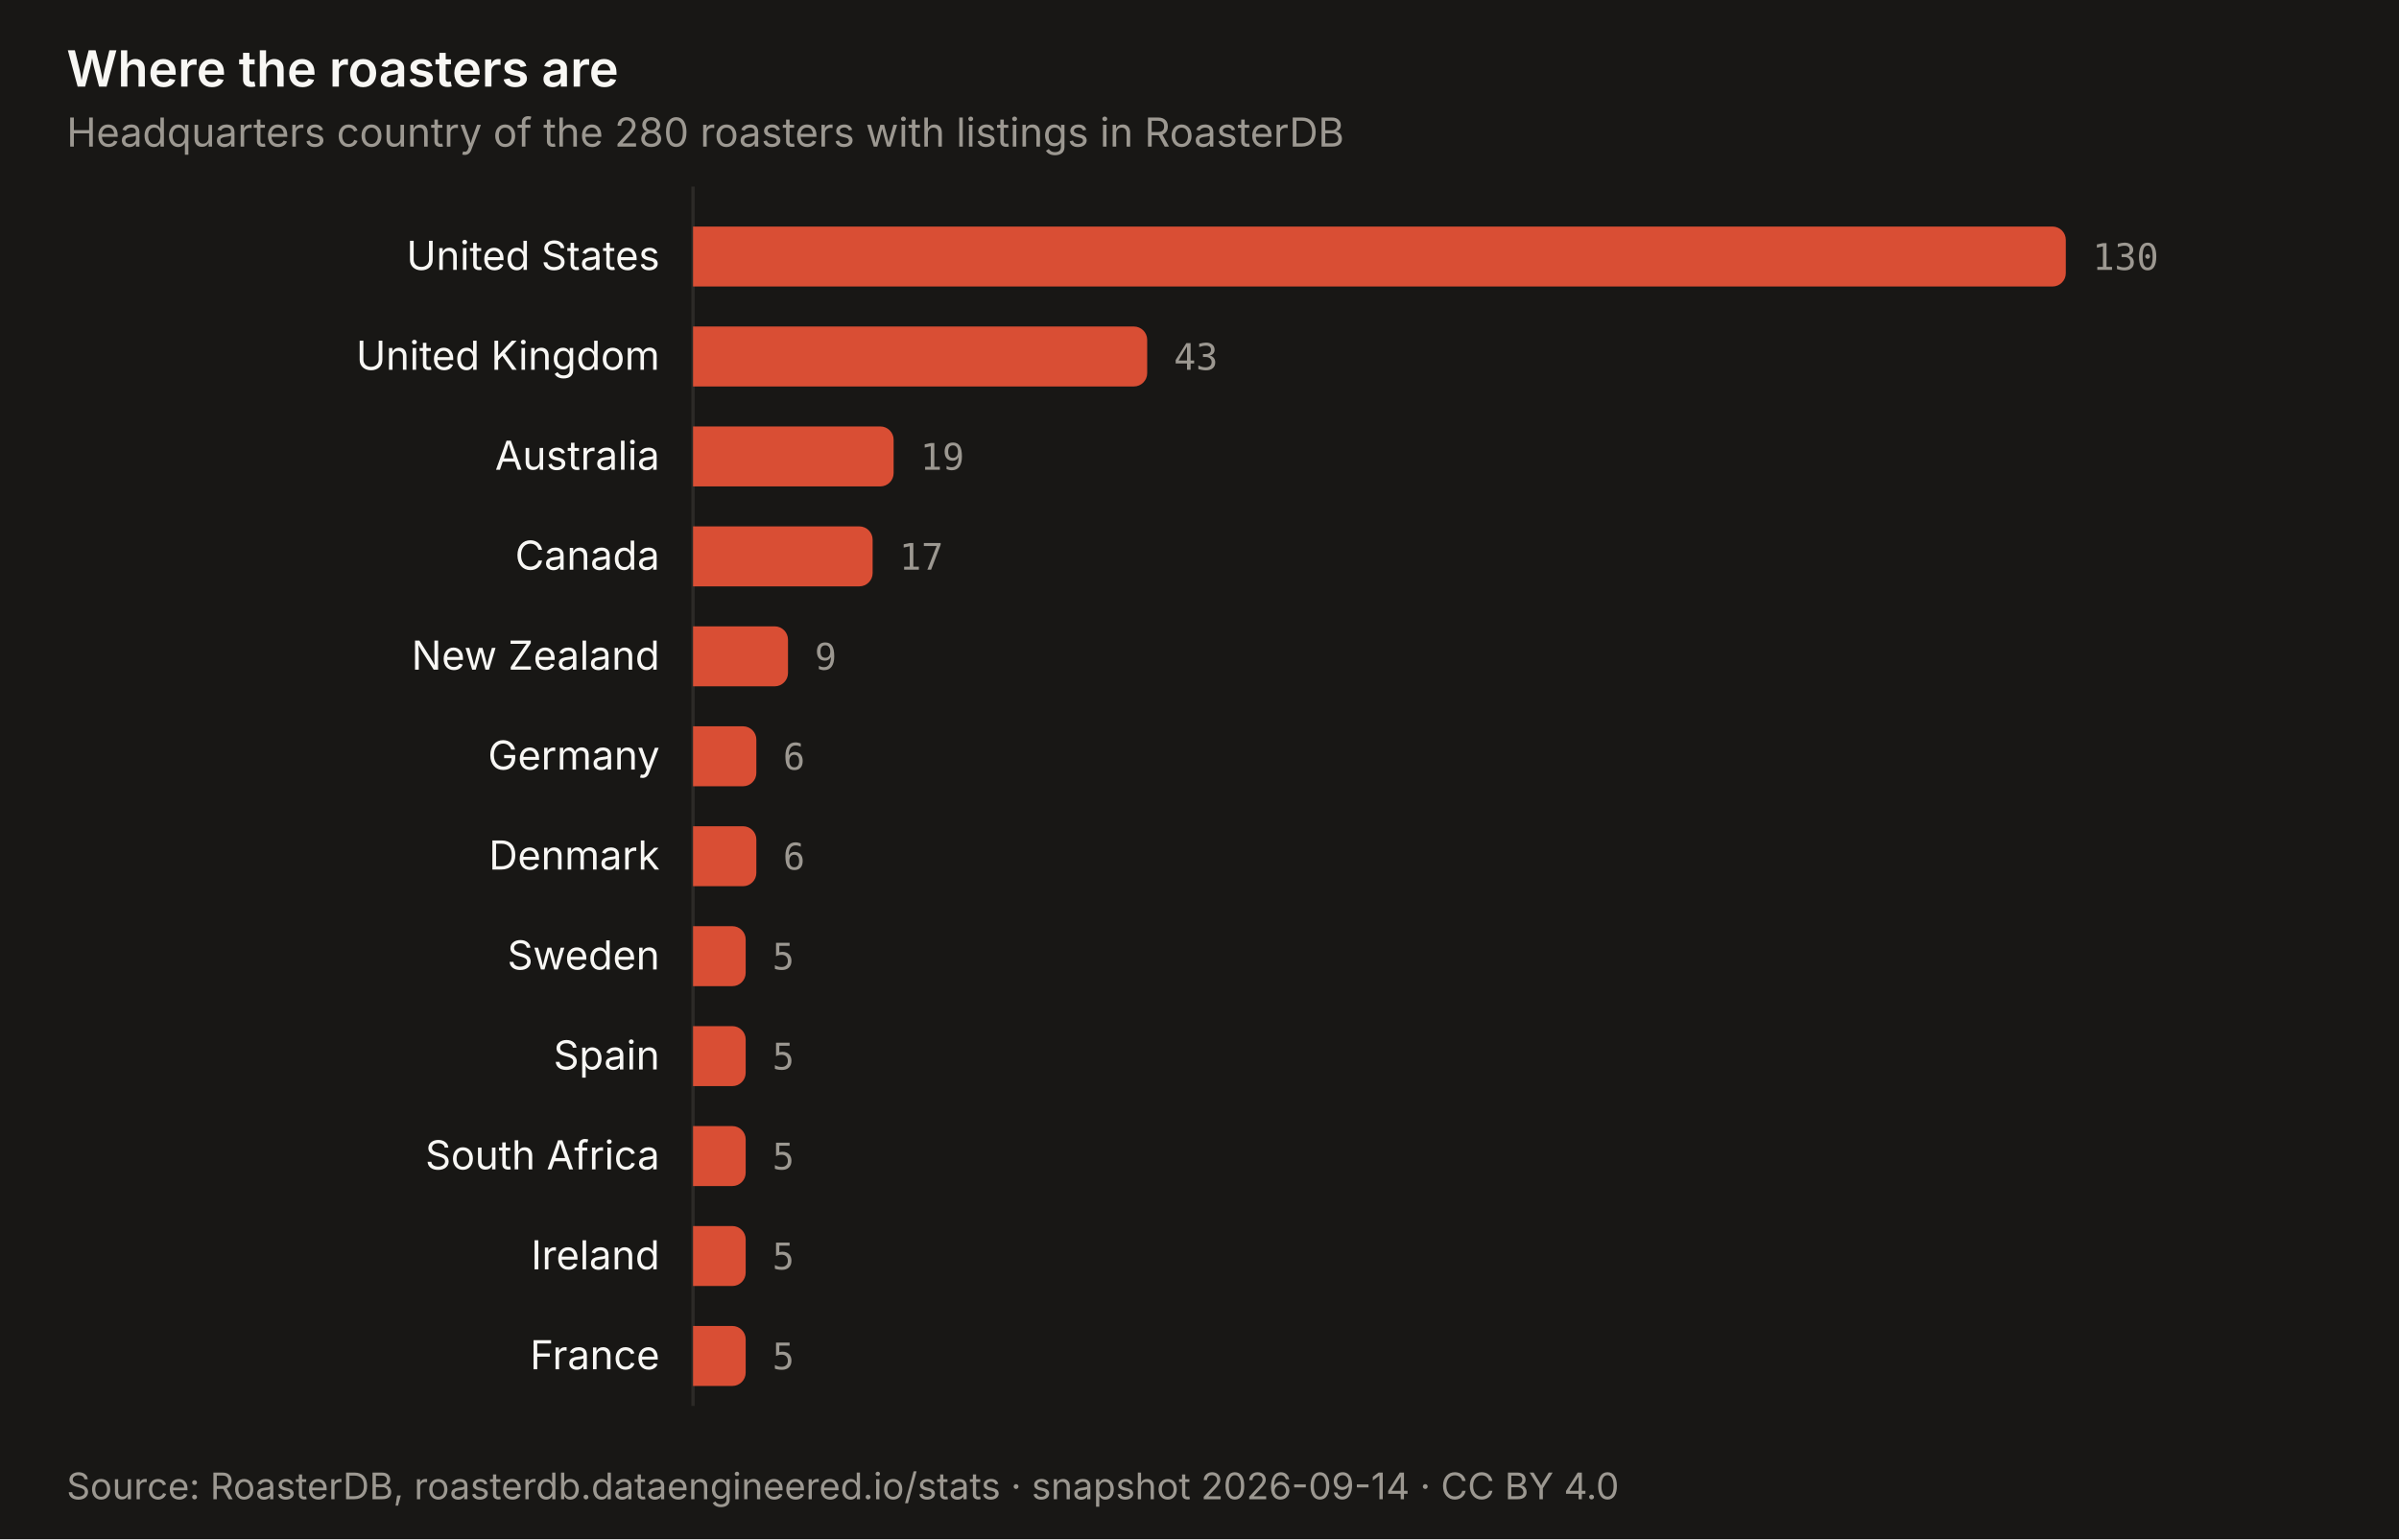
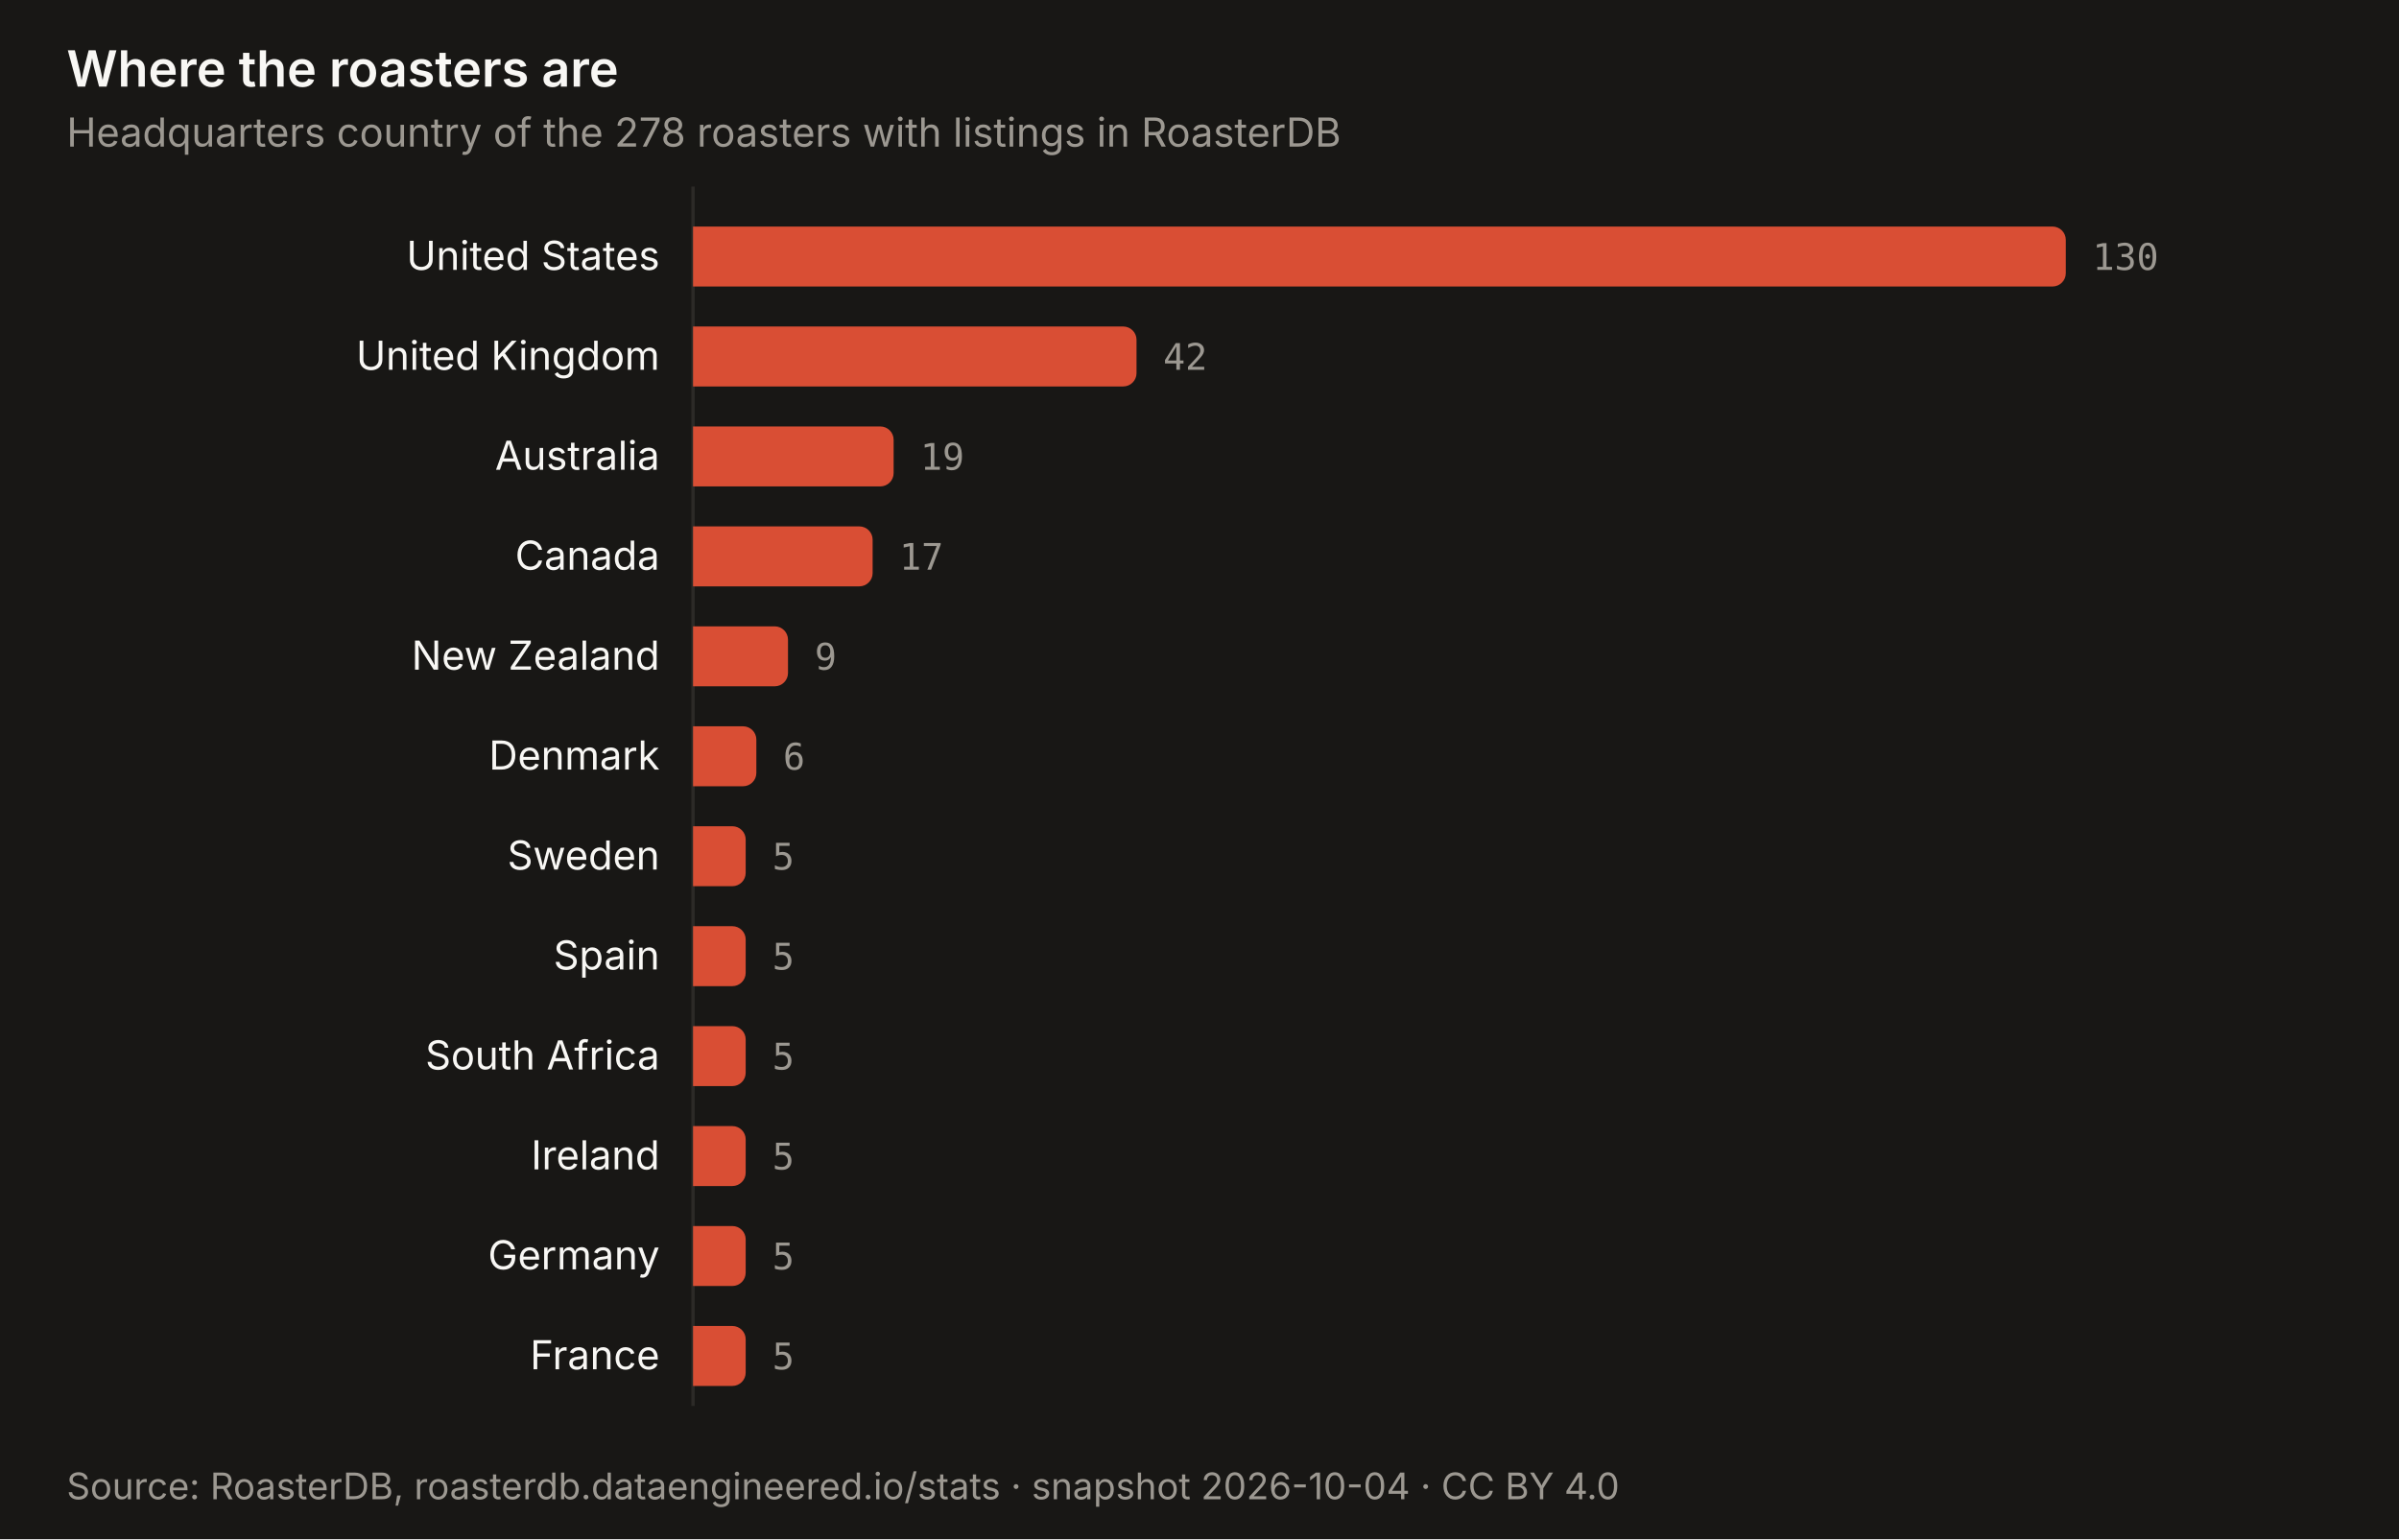
<svg xmlns="http://www.w3.org/2000/svg" viewBox="0 0 720 462" width="720" height="462" role="img" aria-labelledby="t-roasters-by-country d-roasters-by-country" font-family="'Outfit', 'Inter', system-ui, -apple-system, 'Segoe UI', sans-serif" font-size="12">
  <rect width="720" height="462" fill="#181715" />
  <text x="20" y="26" font-size="15" font-weight="600" fill="#f8f7f4">Where the roasters are</text>
-   <text x="20" y="44" font-size="12" fill="#9c9891">Headquarters country of the 280 roasters with listings in RoasterDB</text>
+   <text x="20" y="44" font-size="12" fill="#9c9891">Headquarters country of the 278 roasters with listings in RoasterDB</text>
  <line x1="208" y1="56" x2="208" y2="422" stroke="#2c2a27" stroke-width="1" />
  <g>
    <rect x="0" y="62" width="720" height="30" fill="transparent" />
    <path d="M208 68.0 h408.0 a4 4 0 0 1 4 4 v10 a4 4 0 0 1 -4 4 h-408.0 z" fill="#d94e34" />
    <text x="198" y="81.0" text-anchor="end" fill="#f8f7f4">United States</text>
    <text x="628.0" y="81.0" fill="#9c9891" font-family="'JetBrains Mono', ui-monospace, Menlo, Consolas, monospace" font-size="11">130</text>
  </g>
  <g>
    <rect x="0" y="92" width="720" height="30" fill="transparent" />
-     <path d="M208 98.0 h132.3 a4 4 0 0 1 4 4 v10 a4 4 0 0 1 -4 4 h-132.3 z" fill="#d94e34" />
+     <path d="M208 98.0 h129.1 a4 4 0 0 1 4 4 v10 a4 4 0 0 1 -4 4 h-129.1 z" fill="#d94e34" />
    <text x="198" y="111.0" text-anchor="end" fill="#f8f7f4">United Kingdom</text>
-     <text x="352.3" y="111.0" fill="#9c9891" font-family="'JetBrains Mono', ui-monospace, Menlo, Consolas, monospace" font-size="11">43</text>
+     <text x="349.1" y="111.0" fill="#9c9891" font-family="'JetBrains Mono', ui-monospace, Menlo, Consolas, monospace" font-size="11">42</text>
  </g>
  <g>
    <rect x="0" y="122" width="720" height="30" fill="transparent" />
    <path d="M208 128.0 h56.2 a4 4 0 0 1 4 4 v10 a4 4 0 0 1 -4 4 h-56.2 z" fill="#d94e34" />
    <text x="198" y="141.0" text-anchor="end" fill="#f8f7f4">Australia</text>
    <text x="276.2" y="141.0" fill="#9c9891" font-family="'JetBrains Mono', ui-monospace, Menlo, Consolas, monospace" font-size="11">19</text>
  </g>
  <g>
    <rect x="0" y="152" width="720" height="30" fill="transparent" />
    <path d="M208 158.0 h49.9 a4 4 0 0 1 4 4 v10 a4 4 0 0 1 -4 4 h-49.9 z" fill="#d94e34" />
    <text x="198" y="171.0" text-anchor="end" fill="#f8f7f4">Canada</text>
    <text x="269.9" y="171.0" fill="#9c9891" font-family="'JetBrains Mono', ui-monospace, Menlo, Consolas, monospace" font-size="11">17</text>
  </g>
  <g>
    <rect x="0" y="182" width="720" height="30" fill="transparent" />
    <path d="M208 188.0 h24.5 a4 4 0 0 1 4 4 v10 a4 4 0 0 1 -4 4 h-24.5 z" fill="#d94e34" />
    <text x="198" y="201.0" text-anchor="end" fill="#f8f7f4">New Zealand</text>
    <text x="244.5" y="201.0" fill="#9c9891" font-family="'JetBrains Mono', ui-monospace, Menlo, Consolas, monospace" font-size="11">9</text>
  </g>
  <g>
    <rect x="0" y="212" width="720" height="30" fill="transparent" />
    <path d="M208 218.0 h15.0 a4 4 0 0 1 4 4 v10 a4 4 0 0 1 -4 4 h-15.0 z" fill="#d94e34" />
-     <text x="198" y="231.0" text-anchor="end" fill="#f8f7f4">Germany</text>
+     <text x="198" y="231.0" text-anchor="end" fill="#f8f7f4">Denmark</text>
    <text x="235.0" y="231.0" fill="#9c9891" font-family="'JetBrains Mono', ui-monospace, Menlo, Consolas, monospace" font-size="11">6</text>
  </g>
  <g>
    <rect x="0" y="242" width="720" height="30" fill="transparent" />
-     <path d="M208 248.0 h15.0 a4 4 0 0 1 4 4 v10 a4 4 0 0 1 -4 4 h-15.0 z" fill="#d94e34" />
-     <text x="198" y="261.0" text-anchor="end" fill="#f8f7f4">Denmark</text>
-     <text x="235.0" y="261.0" fill="#9c9891" font-family="'JetBrains Mono', ui-monospace, Menlo, Consolas, monospace" font-size="11">6</text>
+     <path d="M208 248.0 h11.8 a4 4 0 0 1 4 4 v10 a4 4 0 0 1 -4 4 h-11.8 z" fill="#d94e34" />
+     <text x="198" y="261.0" text-anchor="end" fill="#f8f7f4">Sweden</text>
+     <text x="231.8" y="261.0" fill="#9c9891" font-family="'JetBrains Mono', ui-monospace, Menlo, Consolas, monospace" font-size="11">5</text>
  </g>
  <g>
    <rect x="0" y="272" width="720" height="30" fill="transparent" />
    <path d="M208 278.0 h11.8 a4 4 0 0 1 4 4 v10 a4 4 0 0 1 -4 4 h-11.8 z" fill="#d94e34" />
-     <text x="198" y="291.0" text-anchor="end" fill="#f8f7f4">Sweden</text>
+     <text x="198" y="291.0" text-anchor="end" fill="#f8f7f4">Spain</text>
    <text x="231.8" y="291.0" fill="#9c9891" font-family="'JetBrains Mono', ui-monospace, Menlo, Consolas, monospace" font-size="11">5</text>
  </g>
  <g>
    <rect x="0" y="302" width="720" height="30" fill="transparent" />
    <path d="M208 308.0 h11.8 a4 4 0 0 1 4 4 v10 a4 4 0 0 1 -4 4 h-11.8 z" fill="#d94e34" />
-     <text x="198" y="321.0" text-anchor="end" fill="#f8f7f4">Spain</text>
+     <text x="198" y="321.0" text-anchor="end" fill="#f8f7f4">South Africa</text>
    <text x="231.8" y="321.0" fill="#9c9891" font-family="'JetBrains Mono', ui-monospace, Menlo, Consolas, monospace" font-size="11">5</text>
  </g>
  <g>
    <rect x="0" y="332" width="720" height="30" fill="transparent" />
    <path d="M208 338.0 h11.8 a4 4 0 0 1 4 4 v10 a4 4 0 0 1 -4 4 h-11.8 z" fill="#d94e34" />
-     <text x="198" y="351.0" text-anchor="end" fill="#f8f7f4">South Africa</text>
+     <text x="198" y="351.0" text-anchor="end" fill="#f8f7f4">Ireland</text>
    <text x="231.8" y="351.0" fill="#9c9891" font-family="'JetBrains Mono', ui-monospace, Menlo, Consolas, monospace" font-size="11">5</text>
  </g>
  <g>
    <rect x="0" y="362" width="720" height="30" fill="transparent" />
    <path d="M208 368.0 h11.8 a4 4 0 0 1 4 4 v10 a4 4 0 0 1 -4 4 h-11.8 z" fill="#d94e34" />
-     <text x="198" y="381.0" text-anchor="end" fill="#f8f7f4">Ireland</text>
+     <text x="198" y="381.0" text-anchor="end" fill="#f8f7f4">Germany</text>
    <text x="231.8" y="381.0" fill="#9c9891" font-family="'JetBrains Mono', ui-monospace, Menlo, Consolas, monospace" font-size="11">5</text>
  </g>
  <g>
    <rect x="0" y="392" width="720" height="30" fill="transparent" />
    <path d="M208 398.0 h11.8 a4 4 0 0 1 4 4 v10 a4 4 0 0 1 -4 4 h-11.8 z" fill="#d94e34" />
    <text x="198" y="411.0" text-anchor="end" fill="#f8f7f4">France</text>
    <text x="231.8" y="411.0" fill="#9c9891" font-family="'JetBrains Mono', ui-monospace, Menlo, Consolas, monospace" font-size="11">5</text>
  </g>
-   <text x="20" y="450" font-size="11" fill="#9c9891">Source: RoasterDB, roasterdb.dataengineered.io/stats · snapshot 2026-09-14 · CC BY 4.0</text>
+   <text x="20" y="450" font-size="11" fill="#9c9891">Source: RoasterDB, roasterdb.dataengineered.io/stats · snapshot 2026-10-04 · CC BY 4.0</text>
</svg>
